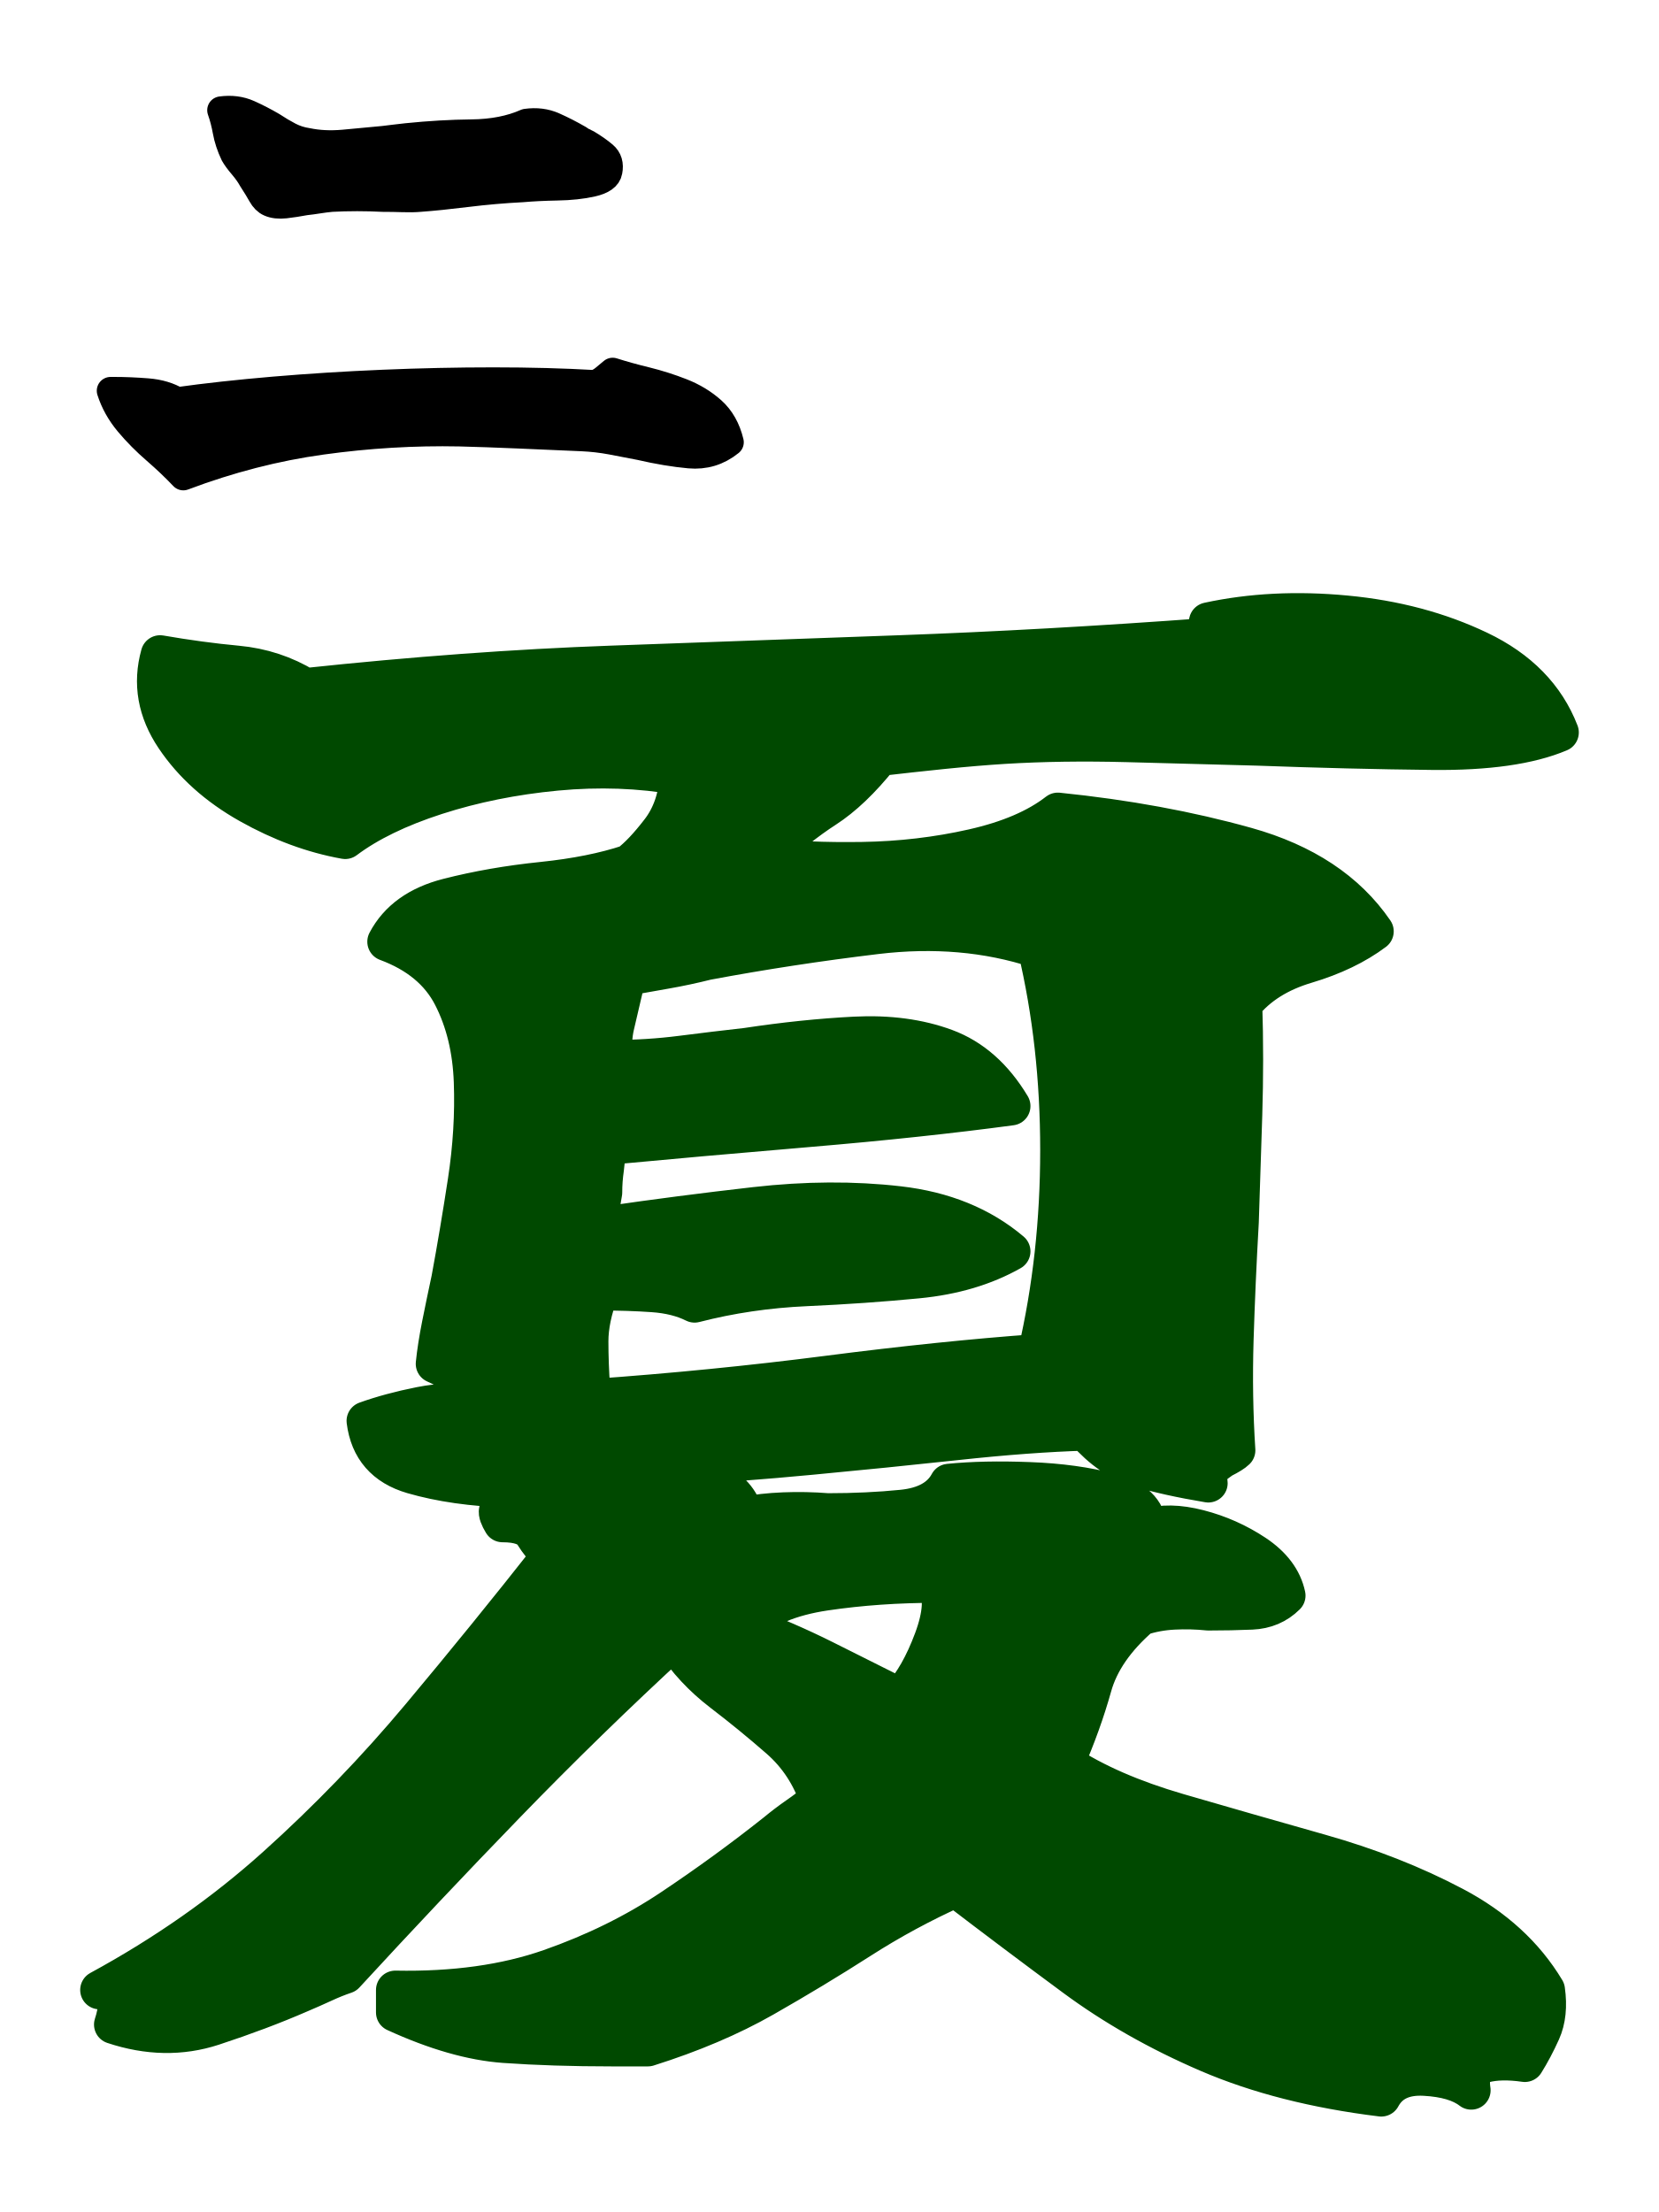
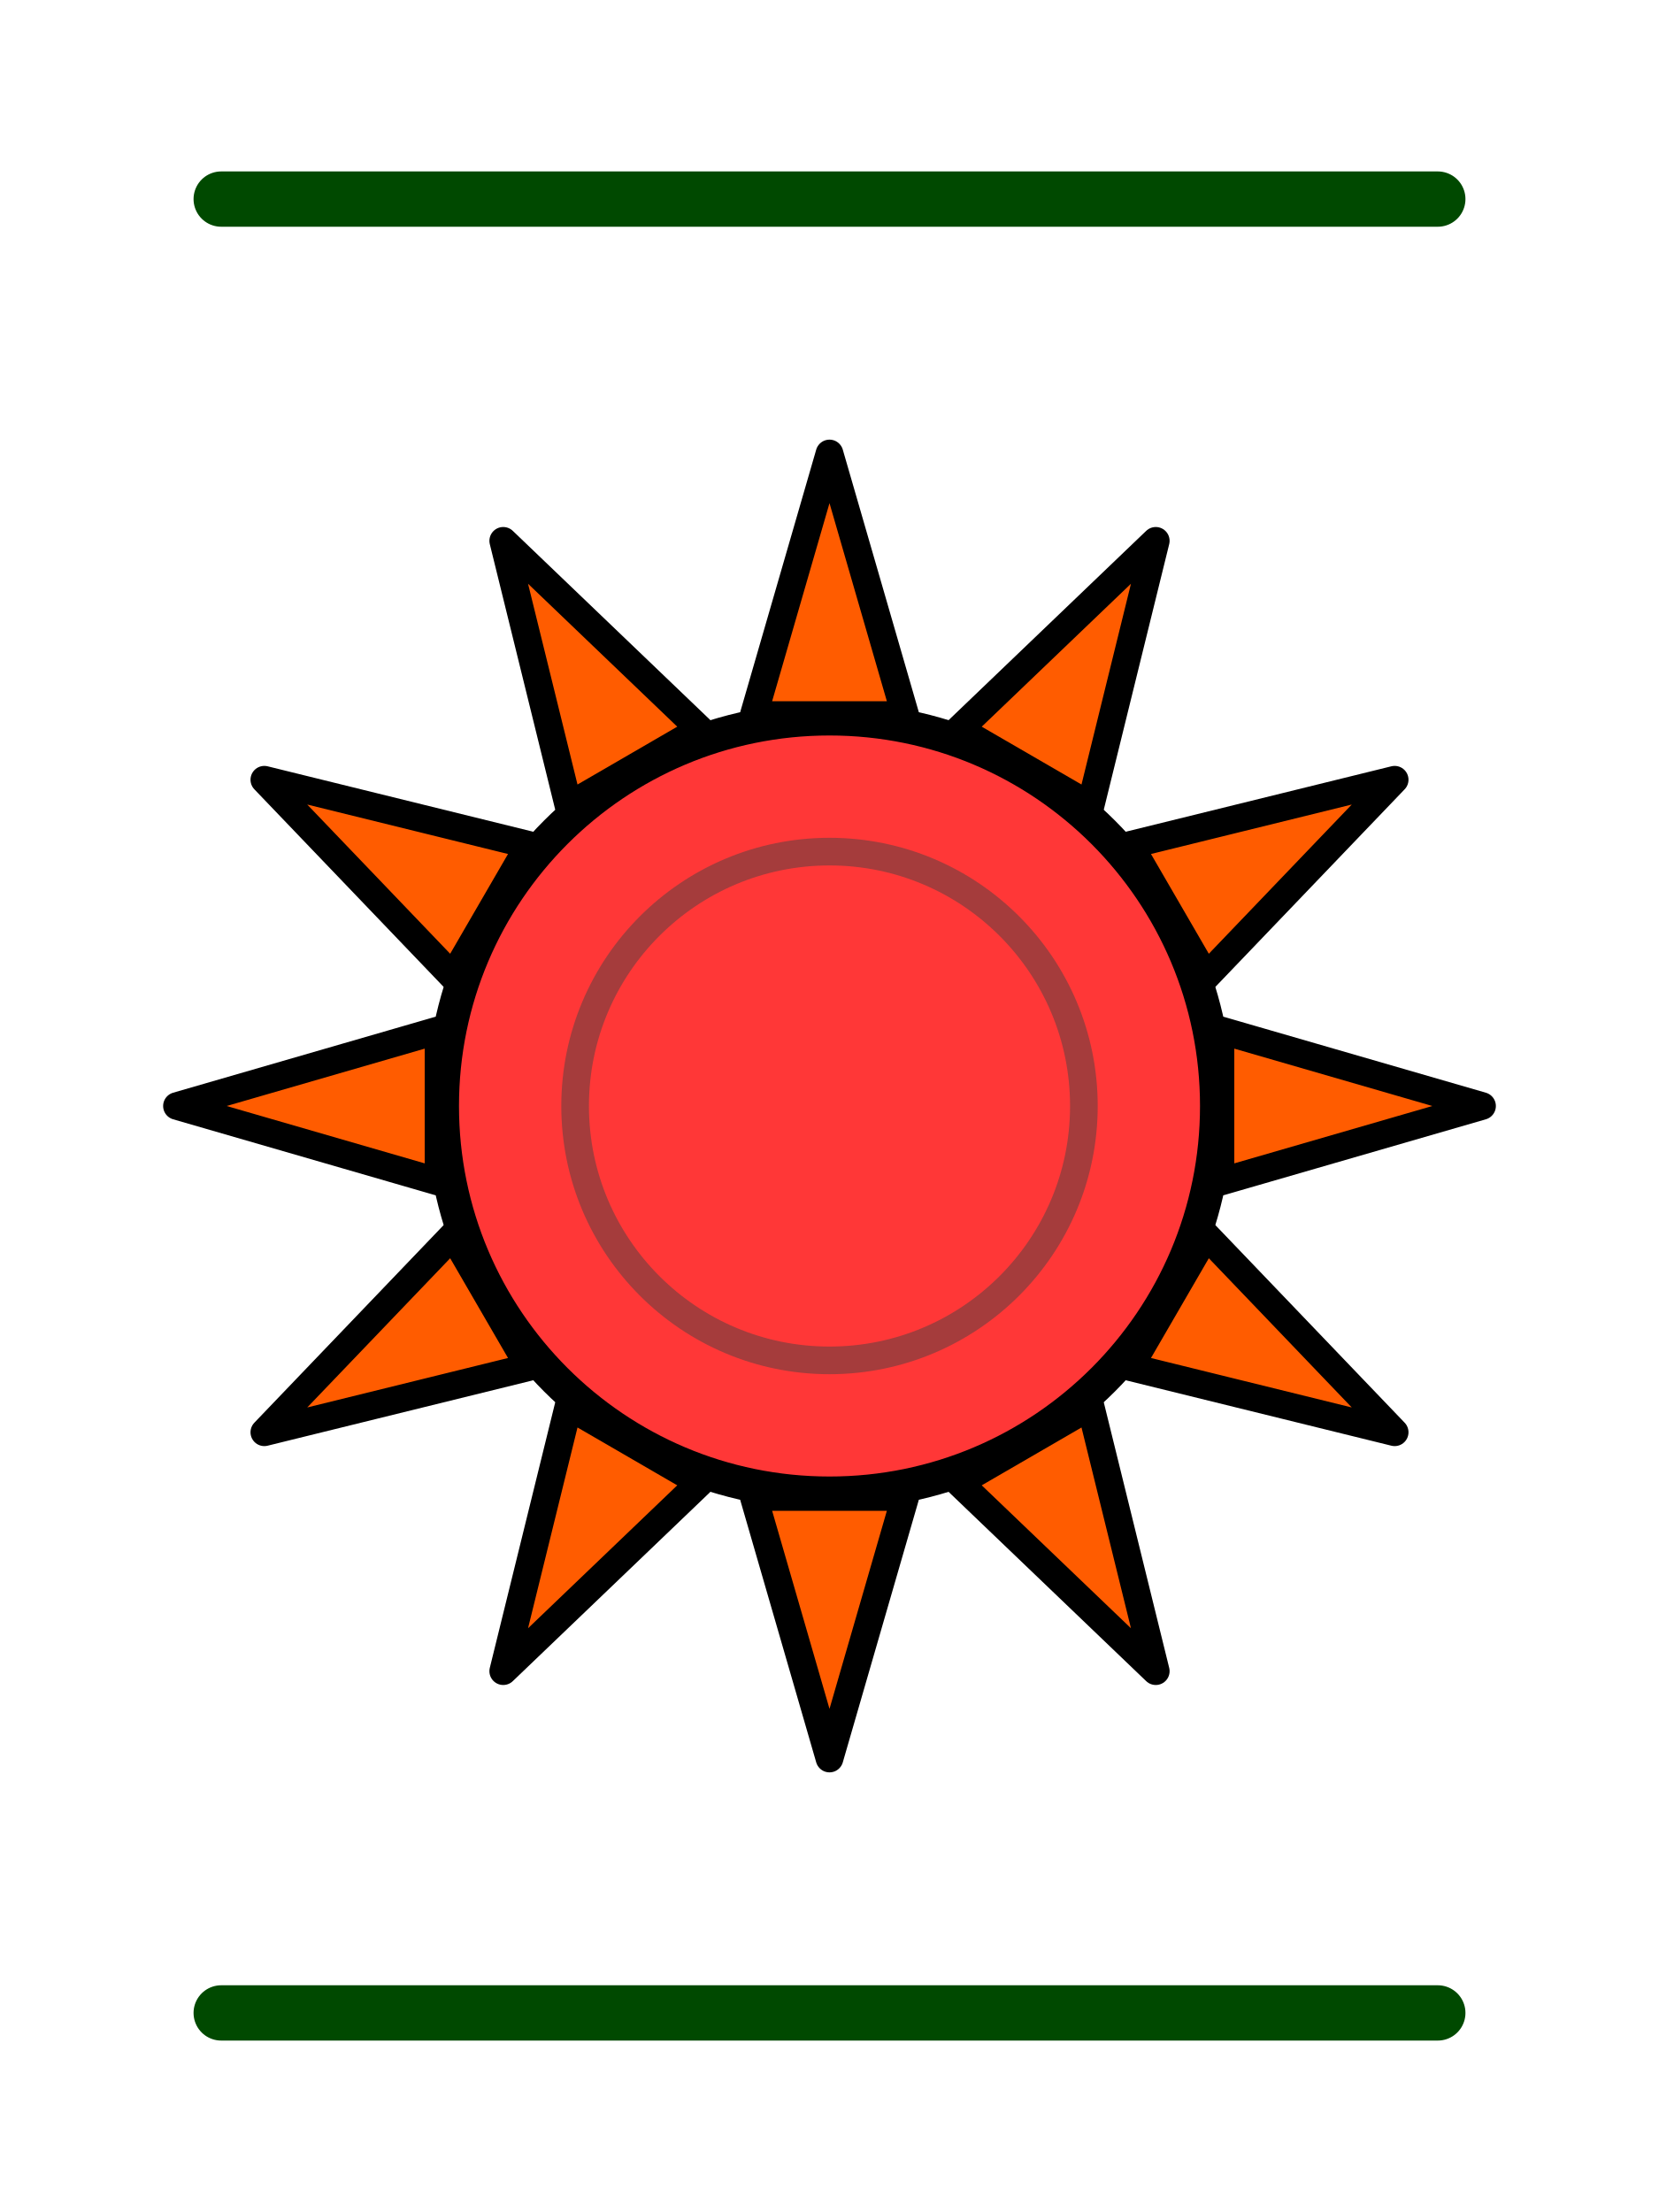
<svg xmlns="http://www.w3.org/2000/svg" width="300" height="400" viewBox="0 0 300 400">
-   <path fill="#000000" stroke="#000000" stroke-width="5" stroke-linejoin="round" d="M132 79.97L132 79.97Q128.78 82.57 124.68 82.20Q120.59 81.83 115.75 80.71L115.75 80.71Q113.27 80.21 110.60 79.72Q107.94 79.22 105.21 79.10L105.21 79.10Q99.50 78.85 93.67 78.60Q87.84 78.35 83.13 78.23L83.13 78.23Q70.73 77.98 58.20 79.72Q45.67 81.45 33.15 86.17L33.15 86.17Q30.91 83.81 28.19 81.45Q25.46 79.10 23.22 76.43Q20.99 73.76 20 70.66L20 70.66Q20.25 70.66 20.62 70.66L20.62 70.66Q23.47 70.66 26.64 70.91Q29.80 71.16 32.03 72.52L32.03 72.52Q39.97 71.41 49.52 70.60Q59.07 69.79 69.24 69.36Q79.41 68.93 89.21 68.93Q99.01 68.93 107.57 69.42L107.57 69.42Q108.56 69.05 109.30 68.43Q110.05 67.81 110.79 67.19L110.79 67.19Q113.52 68.06 116.81 68.86Q120.09 69.67 123.26 70.91Q126.42 72.15 128.78 74.26Q131.13 76.37 132 79.97ZM110.05 30.97L110.05 30.97Q109.80 32.46 107.07 33.08Q104.34 33.70 100.74 33.76Q97.15 33.83 94.42 34.07L94.42 34.07Q89.46 34.32 84.43 34.94Q79.41 35.56 75.94 35.81L75.94 35.81Q74.57 35.93 72.84 35.87Q71.10 35.81 69.24 35.81L69.24 35.81Q67.01 35.69 64.59 35.69Q62.17 35.69 59.94 35.81L59.94 35.81Q58.70 35.93 57.52 36.12Q56.34 36.31 55.22 36.43L55.22 36.43Q53.24 36.80 51.57 36.99Q49.89 37.17 48.78 36.68L48.78 36.68Q47.91 36.31 47.29 35.19Q46.67 34.07 45.55 32.34L45.55 32.34Q44.93 31.22 43.88 29.98Q42.82 28.74 42.33 27.87L42.33 27.87Q41.33 25.76 40.96 23.72Q40.59 21.67 39.97 19.93L39.97 19.93Q42.70 19.56 44.93 20.55Q47.16 21.55 49.27 22.79L49.27 22.79Q50.76 23.78 52.31 24.59Q53.86 25.39 55.60 25.64L55.60 25.64Q58.57 26.26 62.11 25.95Q65.64 25.64 69.36 25.27L69.36 25.27Q70.36 25.14 71.41 25.02Q72.47 24.90 73.58 24.77L73.58 24.77Q79.66 24.15 85.30 24.09Q90.95 24.03 95.16 22.17L95.16 22.17Q97.89 21.79 100.12 22.79Q102.36 23.78 104.71 25.14L104.71 25.14Q105.21 25.52 105.58 25.64L105.58 25.64Q105.71 25.76 106.08 25.89L106.08 25.89Q107.94 27.00 109.18 28.06Q110.42 29.11 110.05 30.97Z" />
-   <path fill="#004900" stroke="#004900" stroke-width="7" stroke-linejoin="round" d="M282 132.45L282 132.45Q273.87 135.89 259.01 135.73Q244.15 135.57 227.26 134.95L227.26 134.95Q215.69 134.64 203.80 134.32Q191.91 134.01 181.59 134.64L181.59 134.64Q176.59 134.95 170.49 135.57Q164.39 136.20 159.07 136.82L159.07 136.82Q154.07 143.08 149.22 146.21Q144.37 149.34 138.11 154.97L138.11 154.97Q145.62 155.91 155.94 155.75Q166.27 155.59 175.96 153.40Q185.66 151.21 191.29 146.83L191.29 146.83Q209.74 148.71 225.38 153.09Q241.02 157.47 248.53 168.42L248.53 168.42Q243.53 172.17 236.18 174.36Q228.82 176.55 224.76 181.55L224.76 181.55Q225.07 191.56 224.76 201.57Q224.45 211.58 224.13 220.97L224.13 220.97Q223.51 231.91 223.19 242.24Q222.88 252.56 223.51 262.26L223.51 262.26Q222.88 262.88 221.00 263.82L221.00 263.82Q220.07 264.45 219.13 265.23Q218.19 266.01 218.50 268.20L218.50 268.20Q211.00 266.95 205.83 265.38Q200.67 263.82 196.29 258.82L196.29 258.82Q185.97 259.13 172.99 260.54Q160.01 261.94 146.72 263.19Q133.42 264.45 121.85 265.07L121.85 265.07Q124.98 266.32 129.20 268.04Q133.42 269.76 134.67 274.14L134.67 274.14Q137.80 273.52 141.71 273.36Q145.62 273.20 149.69 273.52L149.69 273.52Q156.88 273.52 163.14 272.89Q169.39 272.27 171.58 268.20L171.58 268.20Q177.84 267.57 186.13 267.89Q194.42 268.20 200.83 269.92Q207.24 271.64 207.55 276.33L207.55 276.33Q211.31 275.08 216.78 276.49Q222.26 277.90 226.95 281.02Q231.64 284.15 232.58 288.53L232.58 288.53Q230.08 291.03 226.32 291.19Q222.57 291.35 218.50 291.35L218.50 291.35Q215.37 291.03 212.25 291.19Q209.12 291.35 206.30 292.28L206.30 292.28Q199.42 298.23 197.55 304.95Q195.67 311.68 192.54 318.87L192.54 318.87Q200.67 324.19 213.03 327.79Q225.38 331.38 238.68 335.14Q251.97 338.89 262.92 344.68Q273.87 350.46 279.50 359.85L279.50 359.85Q280.12 364.23 278.72 367.36Q277.31 370.48 275.74 372.99L275.74 372.99Q271.36 372.36 268.39 373.14Q265.42 373.92 266.05 377.99L266.05 377.99Q263.23 375.80 257.60 375.49Q251.97 375.18 249.78 379.24L249.78 379.24Q231.95 377.05 218.50 371.27Q205.05 365.48 194.26 357.50Q183.47 349.53 172.83 341.39L172.83 341.39Q163.76 345.46 155.47 350.78Q147.18 356.09 138.11 361.26Q129.04 366.42 117.16 370.17L117.16 370.17Q115.28 370.17 113.72 370.17Q112.15 370.17 110.59 370.17L110.59 370.17Q99.95 370.17 91.19 369.55Q82.44 368.92 71.49 363.91L71.49 363.91L71.49 359.85Q87.44 360.16 99.48 355.94Q111.53 351.72 121.38 345.15Q131.23 338.58 140.30 331.38L140.30 331.38Q142.18 329.82 144.21 328.41Q146.25 327.00 148.12 325.44L148.12 325.44Q145.93 318.87 140.93 314.49Q135.92 310.11 130.61 306.05Q125.29 301.98 121.85 296.66L121.85 296.66Q106.21 311.05 91.51 326.22Q76.81 341.39 62.42 357.03L62.42 357.03Q60.54 357.66 58.51 358.60Q56.47 359.54 54.28 360.47L54.28 360.47Q47.09 363.60 38.49 366.42Q29.89 369.23 20.50 366.10L20.50 366.10Q21.13 364.23 21.28 362.19Q21.44 360.16 18 359.85L18 359.85Q35.83 350.15 49.91 337.48Q63.98 324.82 76.02 310.43Q88.07 296.04 99.64 281.34L99.64 281.34Q97.76 279.46 96.51 277.43Q95.26 275.39 90.88 275.39L90.88 275.39Q89.94 273.83 90.10 273.20Q90.26 272.58 90.88 271.95L90.88 271.95Q91.19 271.64 91.66 271.01Q92.13 270.39 92.13 269.14L92.13 269.14Q82.12 268.82 74.62 266.64Q67.11 264.45 66.17 256.94L66.17 256.94Q70.55 255.37 76.02 254.28Q81.50 253.18 88.69 253.81L88.69 253.81Q86.82 251.31 84.16 249.59Q81.50 247.87 78.68 246.62L78.68 246.62Q79.00 243.49 79.78 239.58Q80.56 235.67 81.50 231.29L81.50 231.29Q83.06 222.84 84.47 213.62Q85.88 204.39 85.56 195.63Q85.25 186.87 81.81 180.15Q78.37 173.42 69.92 170.29L69.92 170.29Q73.05 164.35 81.03 162.32Q89.00 160.28 98.08 159.35Q107.15 158.41 113.72 156.22L113.72 156.22Q116.22 154.34 119.35 150.27Q122.47 146.21 122.79 140.27L122.79 140.27Q112.15 138.39 100.58 139.48Q89.00 140.58 78.84 143.86Q68.67 147.15 62.42 151.84L62.42 151.84Q53.66 150.27 45.06 145.43Q36.45 140.58 31.61 133.38Q26.76 126.19 28.95 118.37L28.95 118.37Q36.14 119.62 42.87 120.25Q49.59 120.87 55.22 124.31L55.22 124.31Q84.63 121.18 110.59 120.25Q136.55 119.31 162.67 118.37Q188.79 117.43 218.50 115.24L218.50 115.24Q219.44 114.93 218.82 114.30L218.82 114.30Q218.19 113.36 218.50 112.43L218.50 112.43Q230.08 109.92 243.37 111.18Q256.66 112.43 267.45 117.59Q278.25 122.75 282 132.45ZM187.54 244.74L187.54 244.74Q191.60 227.22 191.60 207.99Q191.60 188.75 187.54 171.55L187.54 171.55Q174.09 167.17 158.45 169.04Q142.81 170.92 127.79 173.73L127.79 173.73Q124.04 174.67 120.44 175.30Q116.84 175.92 113.40 176.55L113.40 176.55Q113.09 177.18 112.78 178.74L112.78 178.74Q111.84 182.81 111.21 185.46Q110.59 188.12 110.90 191.56L110.90 191.56Q117.16 191.56 123.26 190.78Q129.36 190.00 134.99 189.37L134.99 189.37Q145.31 187.81 154.54 187.34Q163.76 186.87 170.96 189.53Q178.15 192.19 182.84 200.01L182.84 200.01Q166.58 202.20 146.25 203.92Q125.91 205.64 109.34 207.20L109.34 207.20Q109.65 209.08 109.34 211.27Q109.02 213.46 109.02 215.65L109.02 215.65Q108.71 217.21 108.55 218.93Q108.40 220.65 108.40 221.91L108.40 221.91Q109.02 221.91 109.96 221.59L109.96 221.59Q122.79 219.72 136.55 218.15Q150.31 216.59 162.51 218.00Q174.71 219.40 182.84 226.28L182.84 226.28Q175.65 230.35 165.95 231.29Q156.26 232.23 145.78 232.70Q135.30 233.17 125.60 235.67L125.60 235.67Q122.47 234.10 118.09 233.79Q113.72 233.48 108.40 233.48L108.40 233.48Q106.52 238.48 106.52 242.55Q106.52 246.62 106.83 251.00L106.83 251.00Q107.15 252.25 107.15 252.87L107.15 252.87Q129.04 251.31 149.69 248.65Q170.33 245.99 187.54 244.74ZM169.39 286.34L169.39 286.34Q158.76 286.34 149.22 287.75Q139.68 289.16 134.67 293.85L134.67 293.85Q142.18 296.66 149.06 300.10Q155.94 303.55 162.82 306.99L162.82 306.99Q166.27 303.23 168.77 296.51Q171.27 289.78 169.39 286.34Z" />
+   <line x1="40" y1="36" x2="260" y2="36" stroke="#004900" stroke-width="10" stroke-linecap="round" />
+   <line x1="40" y1="364" x2="260" y2="364" stroke="#004900" stroke-width="10" stroke-linecap="round" />
+   <polygon points="150,82 136.3,129.3 163.7,129.3" fill="#ff5c00" stroke="#000000" stroke-width="5" stroke-linejoin="round" />
+   <polygon points="209,97.8 173.4,131.9 197.2,145.7" fill="#ff5c00" stroke="#000000" stroke-width="5" stroke-linejoin="round" />
+   <polygon points="252.2,141 204.3,152.8 218.1,176.6" fill="#ff5c00" stroke="#000000" stroke-width="5" stroke-linejoin="round" />
+   <polygon points="268,200 220.7,186.3 220.7,213.7" fill="#ff5c00" stroke="#000000" stroke-width="5" stroke-linejoin="round" />
+   <polygon points="252.2,259 218.1,223.4 204.3,247.2" fill="#ff5c00" stroke="#000000" stroke-width="5" stroke-linejoin="round" />
+   <polygon points="209,302.2 197.2,254.3 173.4,268.1" fill="#ff5c00" stroke="#000000" stroke-width="5" stroke-linejoin="round" />
+   <polygon points="150,318 163.7,270.7 136.3,270.7" fill="#ff5c00" stroke="#000000" stroke-width="5" stroke-linejoin="round" />
+   <polygon points="91,302.2 126.6,268.1 102.8,254.3" fill="#ff5c00" stroke="#000000" stroke-width="5" stroke-linejoin="round" />
+   <polygon points="47.8,259 95.7,247.2 81.9,223.4" fill="#ff5c00" stroke="#000000" stroke-width="5" stroke-linejoin="round" />
+   <polygon points="32,200 79.3,213.7 79.3,186.3" fill="#ff5c00" stroke="#000000" stroke-width="5" stroke-linejoin="round" />
+   <polygon points="47.8,141 81.9,176.6 95.7,152.8" fill="#ff5c00" stroke="#000000" stroke-width="5" stroke-linejoin="round" />
+   <polygon points="91,97.8 102.8,145.7 126.6,131.9" fill="#ff5c00" stroke="#000000" stroke-width="5" stroke-linejoin="round" />
+   <circle cx="150" cy="200" r="70" fill="#ff3737" stroke="#000000" stroke-width="6" />
+   <circle cx="150" cy="200" r="46" fill="none" stroke="#a53c3c" stroke-width="5" />
</svg>
